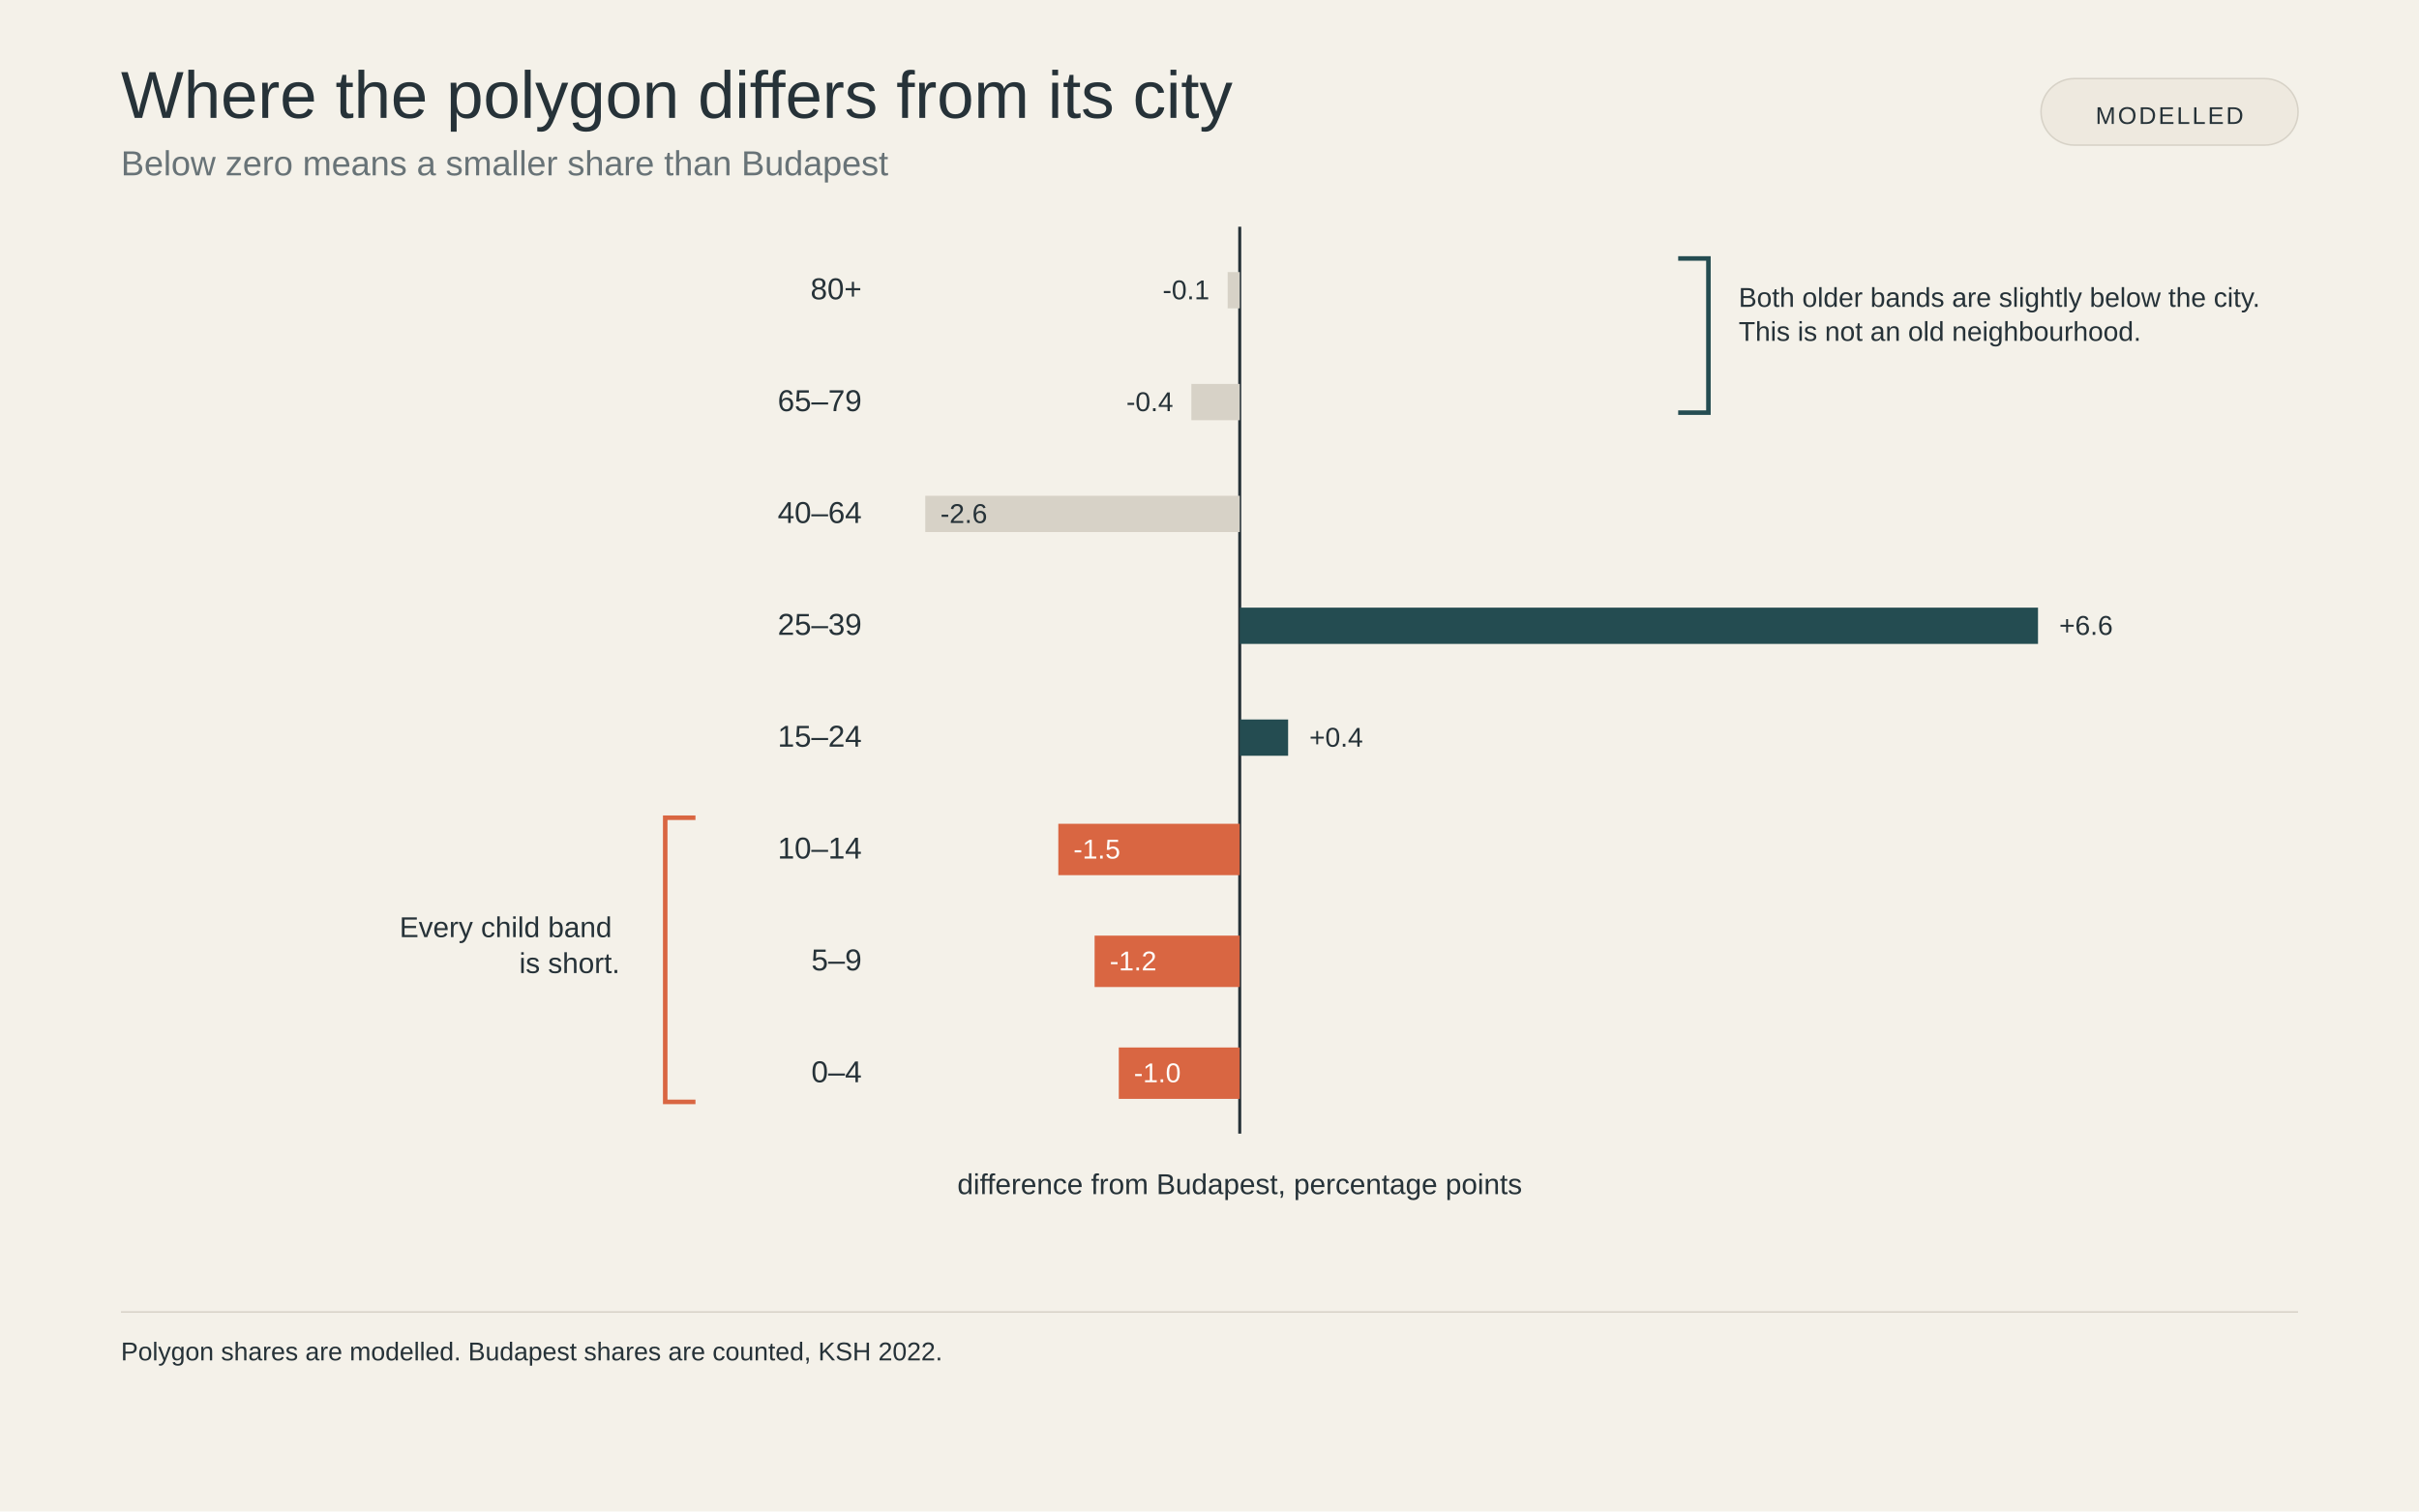
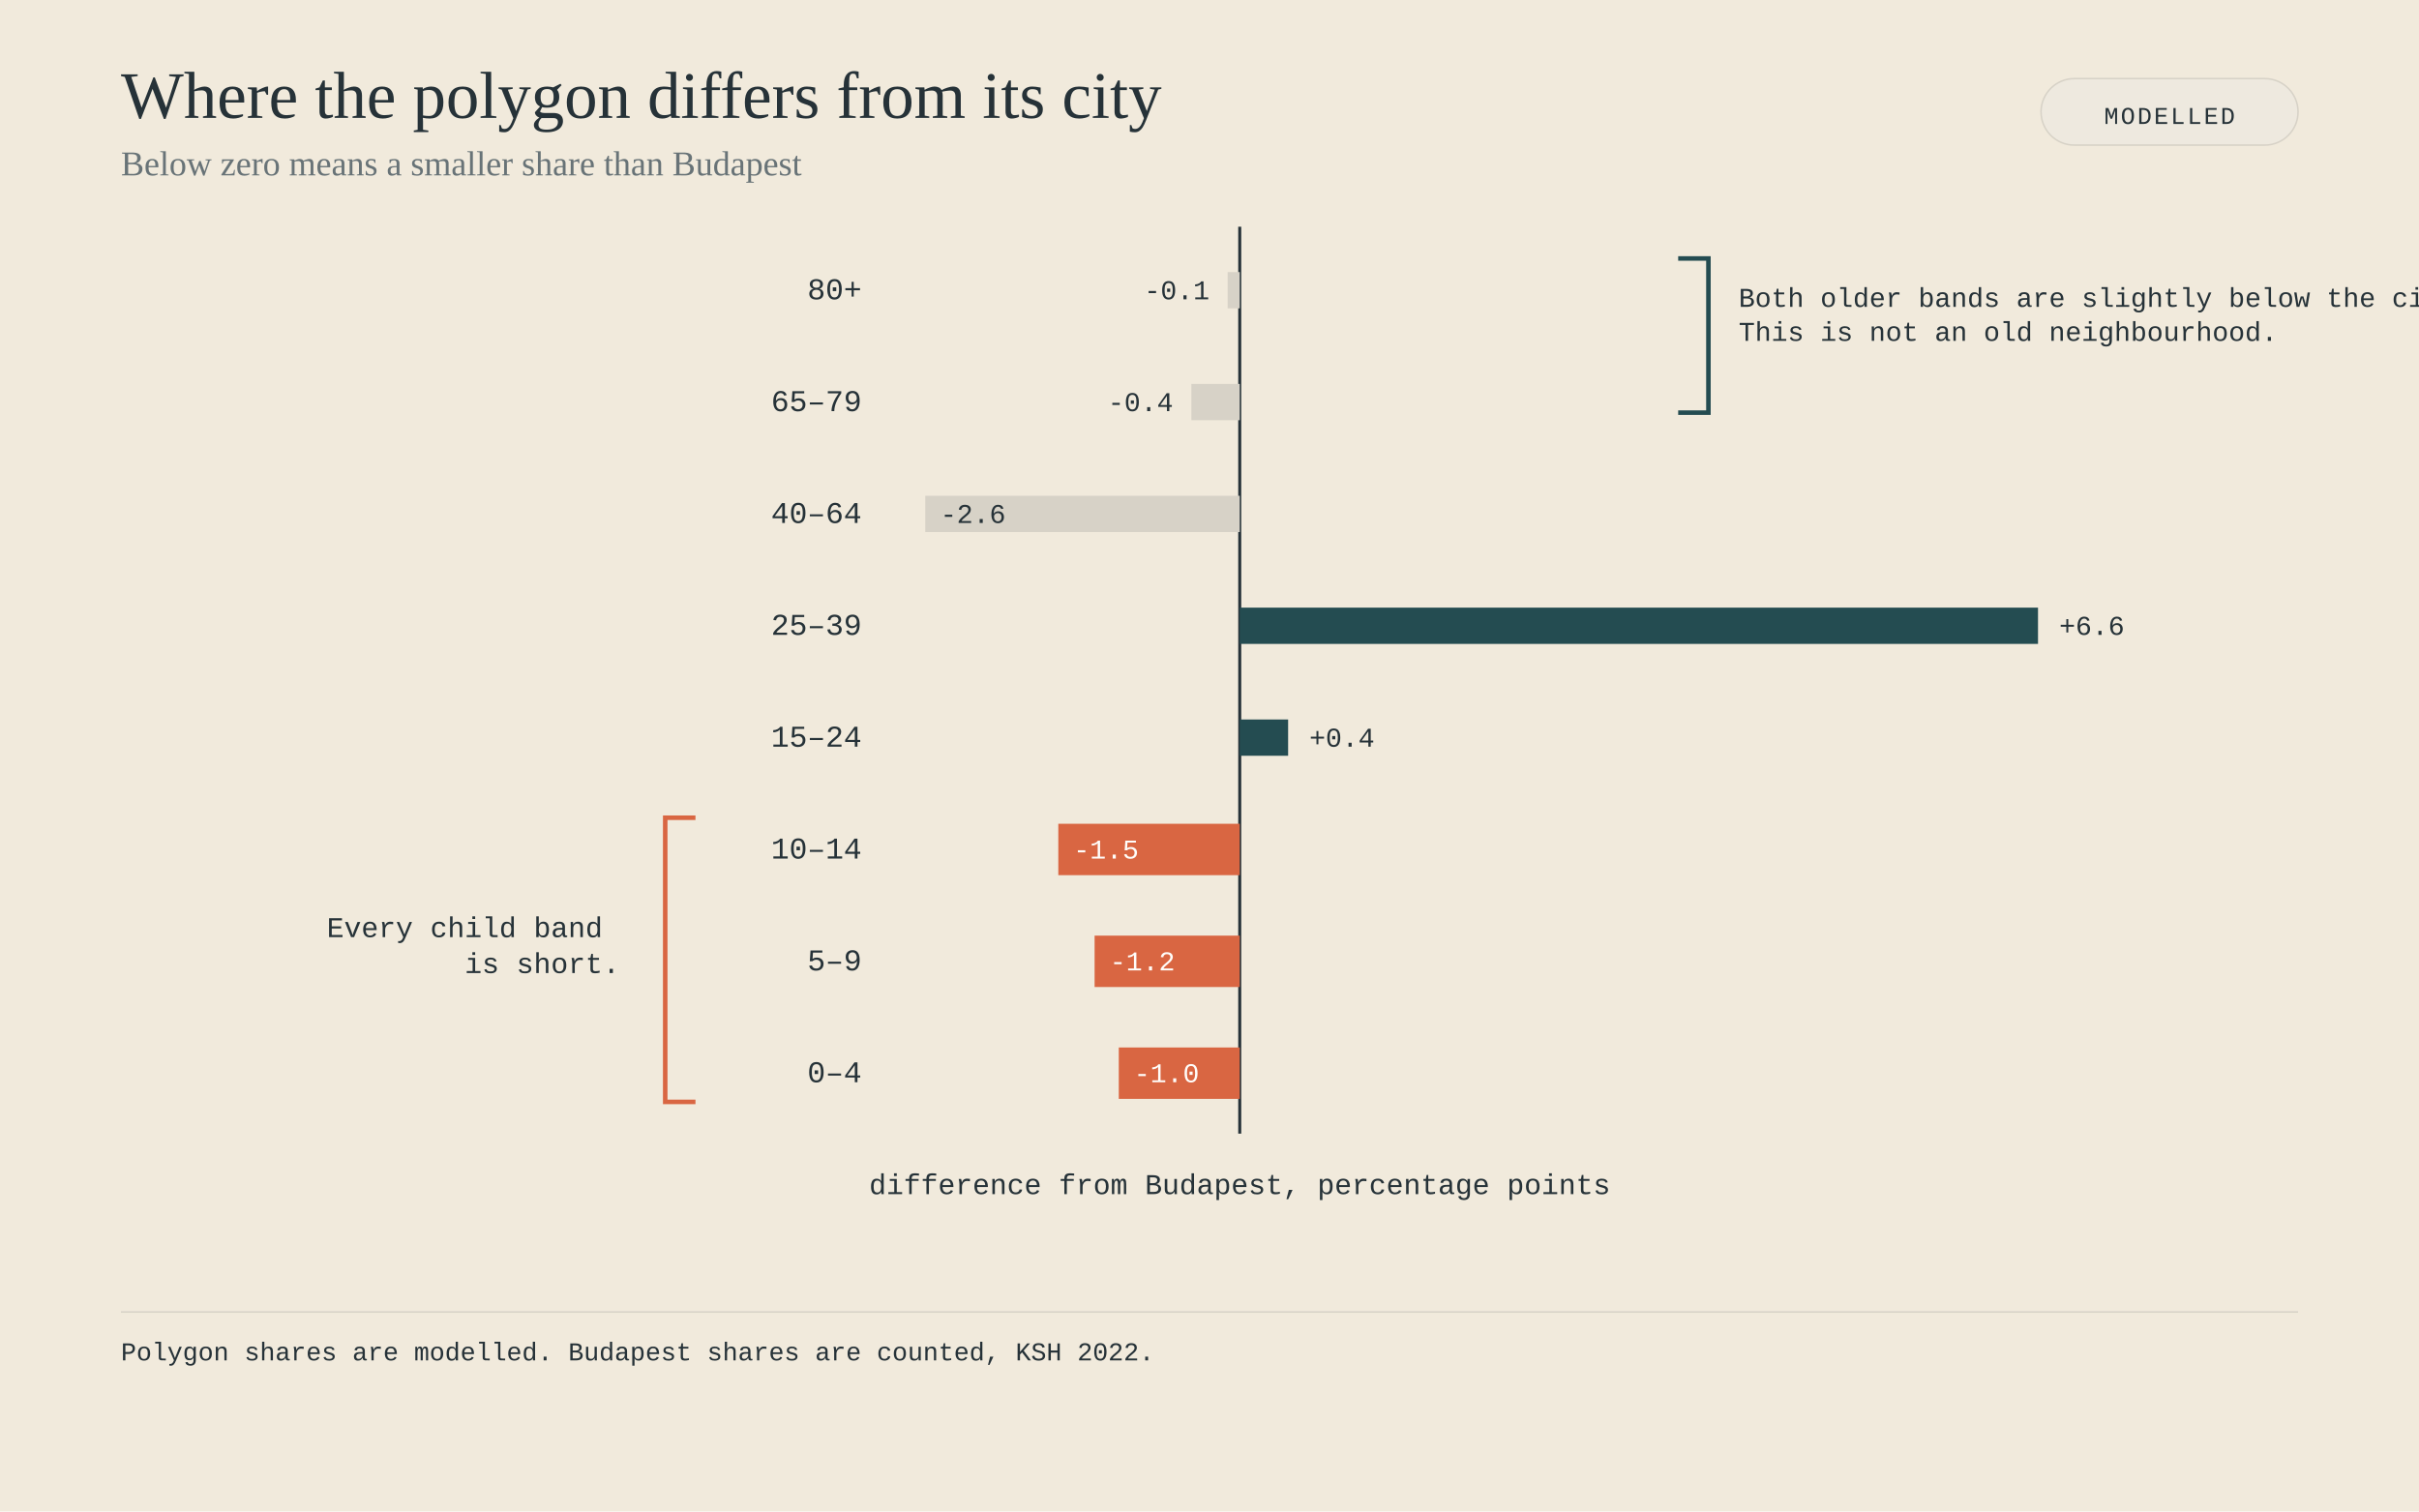
<svg xmlns="http://www.w3.org/2000/svg" width="1600" height="1000" viewBox="0 0 1600 1000" role="img" aria-labelledby="title desc">
-   <style>text{font-family:Arial,"Helvetica Neue",sans-serif;font-variant-numeric:tabular-nums lining-nums}.axis{shape-rendering:crispEdges}</style>
-   <rect x="0" y="0" width="1600" height="1000" fill="#F4F1E9" stroke="none" stroke-width="0" rx="0" opacity="1" />
+   <style>text{font-family:"Courier New",Courier,monospace;font-variant-numeric:tabular-nums lining-nums}svg&gt;text:nth-of-type(1),svg&gt;text:nth-of-type(2){font-family:Georgia,"Times New Roman",serif}.axis{shape-rendering:crispEdges}</style>
+   <rect x="0" y="0" width="1600" height="1000" fill="#F1EADC" stroke="none" stroke-width="0" rx="0" opacity="1" />
  <text x="80" y="78" font-size="44" fill="#263238" text-anchor="start" font-weight="500">Where the polygon differs from its city</text>
  <text x="80" y="116" font-size="23" fill="#687377" text-anchor="start" font-weight="400">Below zero means a smaller share than Budapest</text>
  <rect x="1350" y="52" width="170" height="44" fill="#EEE9DF" stroke="#D7D2C7" stroke-width="1" rx="22" opacity="1" />
  <text x="1435" y="82" font-size="16" fill="#263238" text-anchor="middle" font-weight="500" letter-spacing="1.4">MODELLED</text>
  <line x1="820" y1="150" x2="820" y2="750" stroke="#263238" stroke-width="2" opacity="1" />
  <text x="570" y="198" font-size="20" fill="#263238" text-anchor="end" font-weight="400">80+</text>
  <rect x="812.0" y="180.0" width="8.0" height="24" fill="#D7D2C7" stroke="none" stroke-width="0" rx="0" opacity="1" />
  <text x="800.0" y="198" font-size="18" fill="#263238" text-anchor="end" font-weight="400">-0.1</text>
  <text x="570" y="272" font-size="20" fill="#263238" text-anchor="end" font-weight="400">65–79</text>
  <rect x="788.0" y="254.0" width="32.0" height="24" fill="#D7D2C7" stroke="none" stroke-width="0" rx="0" opacity="1" />
  <text x="776.0" y="272" font-size="18" fill="#263238" text-anchor="end" font-weight="400">-0.4</text>
  <text x="570" y="346" font-size="20" fill="#263238" text-anchor="end" font-weight="400">40–64</text>
  <rect x="612.0" y="328.0" width="208.0" height="24" fill="#D7D2C7" stroke="none" stroke-width="0" rx="0" opacity="1" />
  <text x="622.0" y="346" font-size="18" fill="#263238" text-anchor="start" font-weight="500">-2.6</text>
  <text x="570" y="420" font-size="20" fill="#263238" text-anchor="end" font-weight="400">25–39</text>
  <rect x="820" y="402.0" width="528.0" height="24" fill="#244C51" stroke="none" stroke-width="0" rx="0" opacity="1" />
  <text x="1362.0" y="420" font-size="18" fill="#263238" text-anchor="start" font-weight="400">+6.6</text>
  <text x="570" y="494" font-size="20" fill="#263238" text-anchor="end" font-weight="400">15–24</text>
  <rect x="820" y="476.0" width="32.0" height="24" fill="#244C51" stroke="none" stroke-width="0" rx="0" opacity="1" />
  <text x="866.0" y="494" font-size="18" fill="#263238" text-anchor="start" font-weight="400">+0.4</text>
  <text x="570" y="568" font-size="20" fill="#263238" text-anchor="end" font-weight="500">10–14</text>
  <rect x="700.0" y="545.0" width="120.0" height="34" fill="#D96642" stroke="none" stroke-width="0" rx="0" opacity="1" />
  <text x="710.0" y="568" font-size="18" fill="#FFFDFA" text-anchor="start" font-weight="500">-1.5</text>
  <text x="570" y="642" font-size="20" fill="#263238" text-anchor="end" font-weight="500">5–9</text>
  <rect x="724.0" y="619.0" width="96.0" height="34" fill="#D96642" stroke="none" stroke-width="0" rx="0" opacity="1" />
  <text x="734.0" y="642" font-size="18" fill="#FFFDFA" text-anchor="start" font-weight="500">-1.2</text>
  <text x="570" y="716" font-size="20" fill="#263238" text-anchor="end" font-weight="500">0–4</text>
  <rect x="740.0" y="693.0" width="80.0" height="34" fill="#D96642" stroke="none" stroke-width="0" rx="0" opacity="1" />
  <text x="750.0" y="716" font-size="18" fill="#FFFDFA" text-anchor="start" font-weight="500">-1.0</text>
  <text x="820" y="790" font-size="19" fill="#263238" text-anchor="middle" font-weight="400">difference from Budapest, percentage points</text>
  <path d="M 460 541 L 440 541 L 440 729 L 460 729" fill="none" stroke="#D96642" stroke-width="3" opacity="1" />
  <text x="410" y="620" font-size="19" fill="#263238" text-anchor="end" font-weight="500">
    <tspan x="410" dy="0">Every child band</tspan>
    <tspan x="410" dy="23.75">is short.</tspan>
  </text>
  <path d="M 1110 171 L 1130 171 L 1130 273 L 1110 273" fill="none" stroke="#244C51" stroke-width="3" opacity="1" />
  <text x="1150" y="203" font-size="18" fill="#263238" text-anchor="start" font-weight="500">
    <tspan x="1150" dy="0">Both older bands are slightly below the city.</tspan>
    <tspan x="1150" dy="22.5">This is not an old neighbourhood.</tspan>
  </text>
  <line x1="80" y1="868" x2="1520" y2="868" stroke="#D7D2C7" stroke-width="1" opacity="1" />
  <text x="80" y="900" font-size="17" fill="#263238" text-anchor="start" font-weight="400">
    <tspan x="80" dy="0">Polygon shares are modelled. Budapest shares are counted, KSH 2022.</tspan>
  </text>
</svg>
